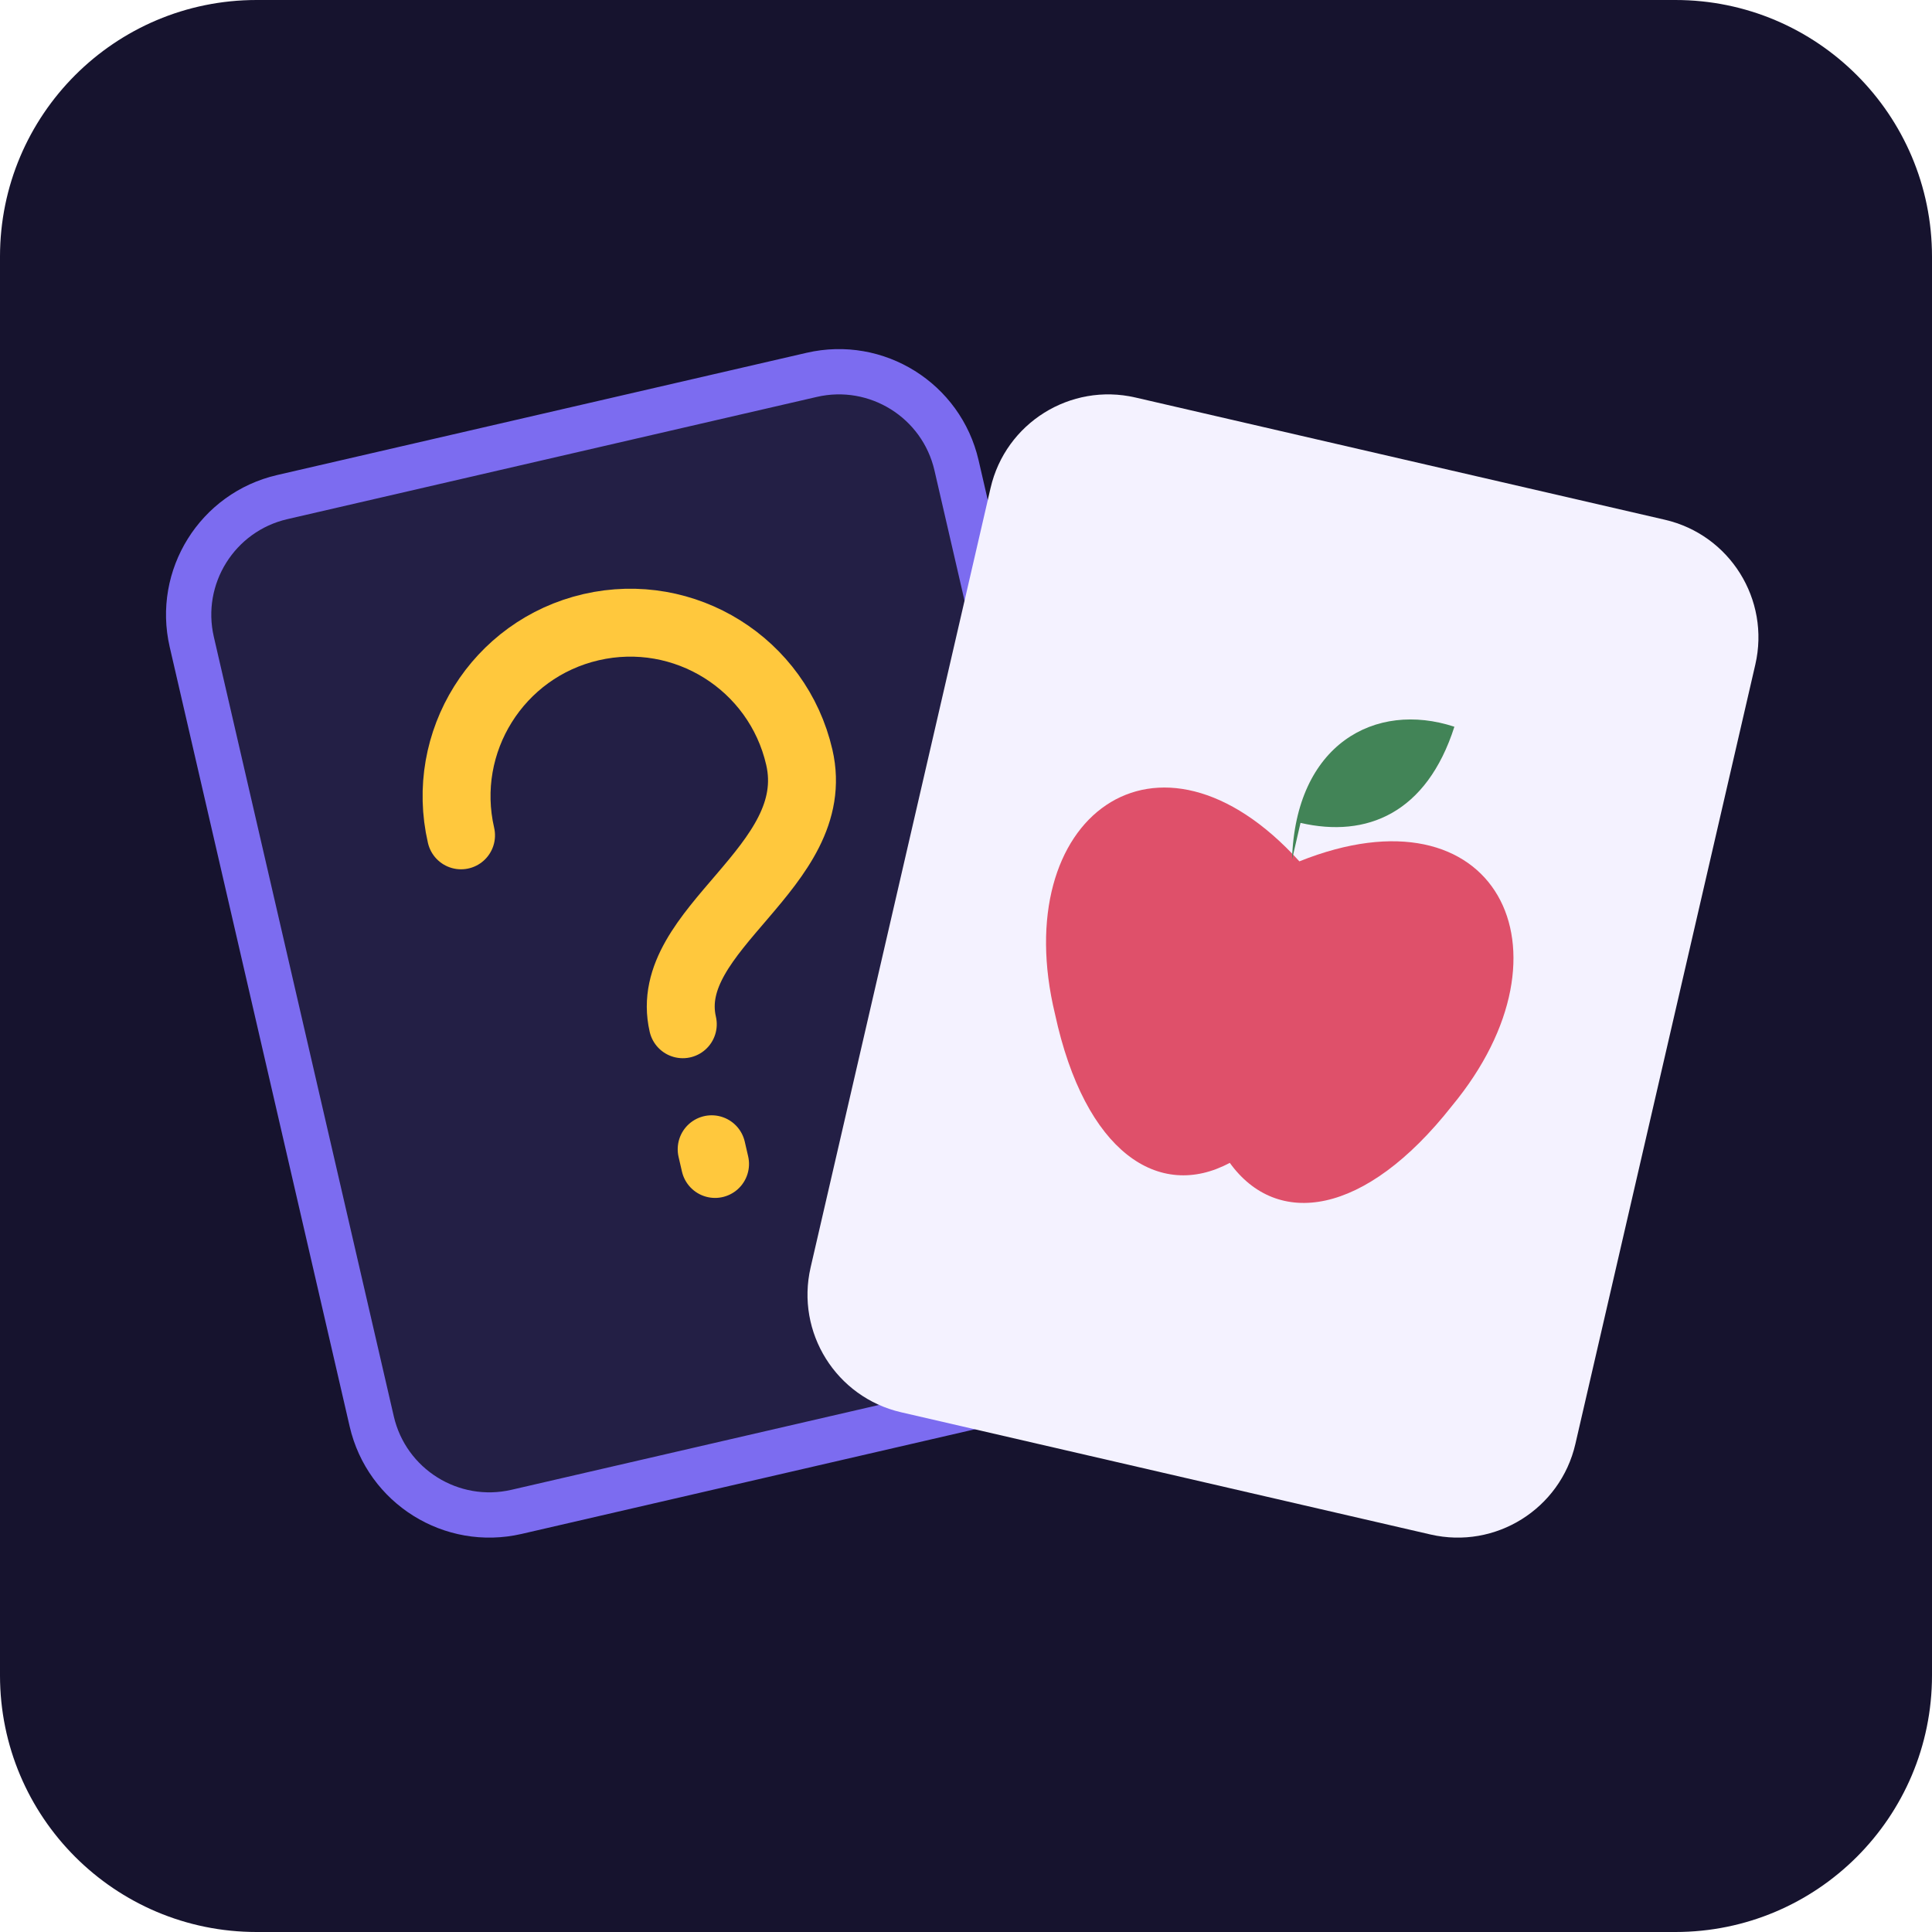
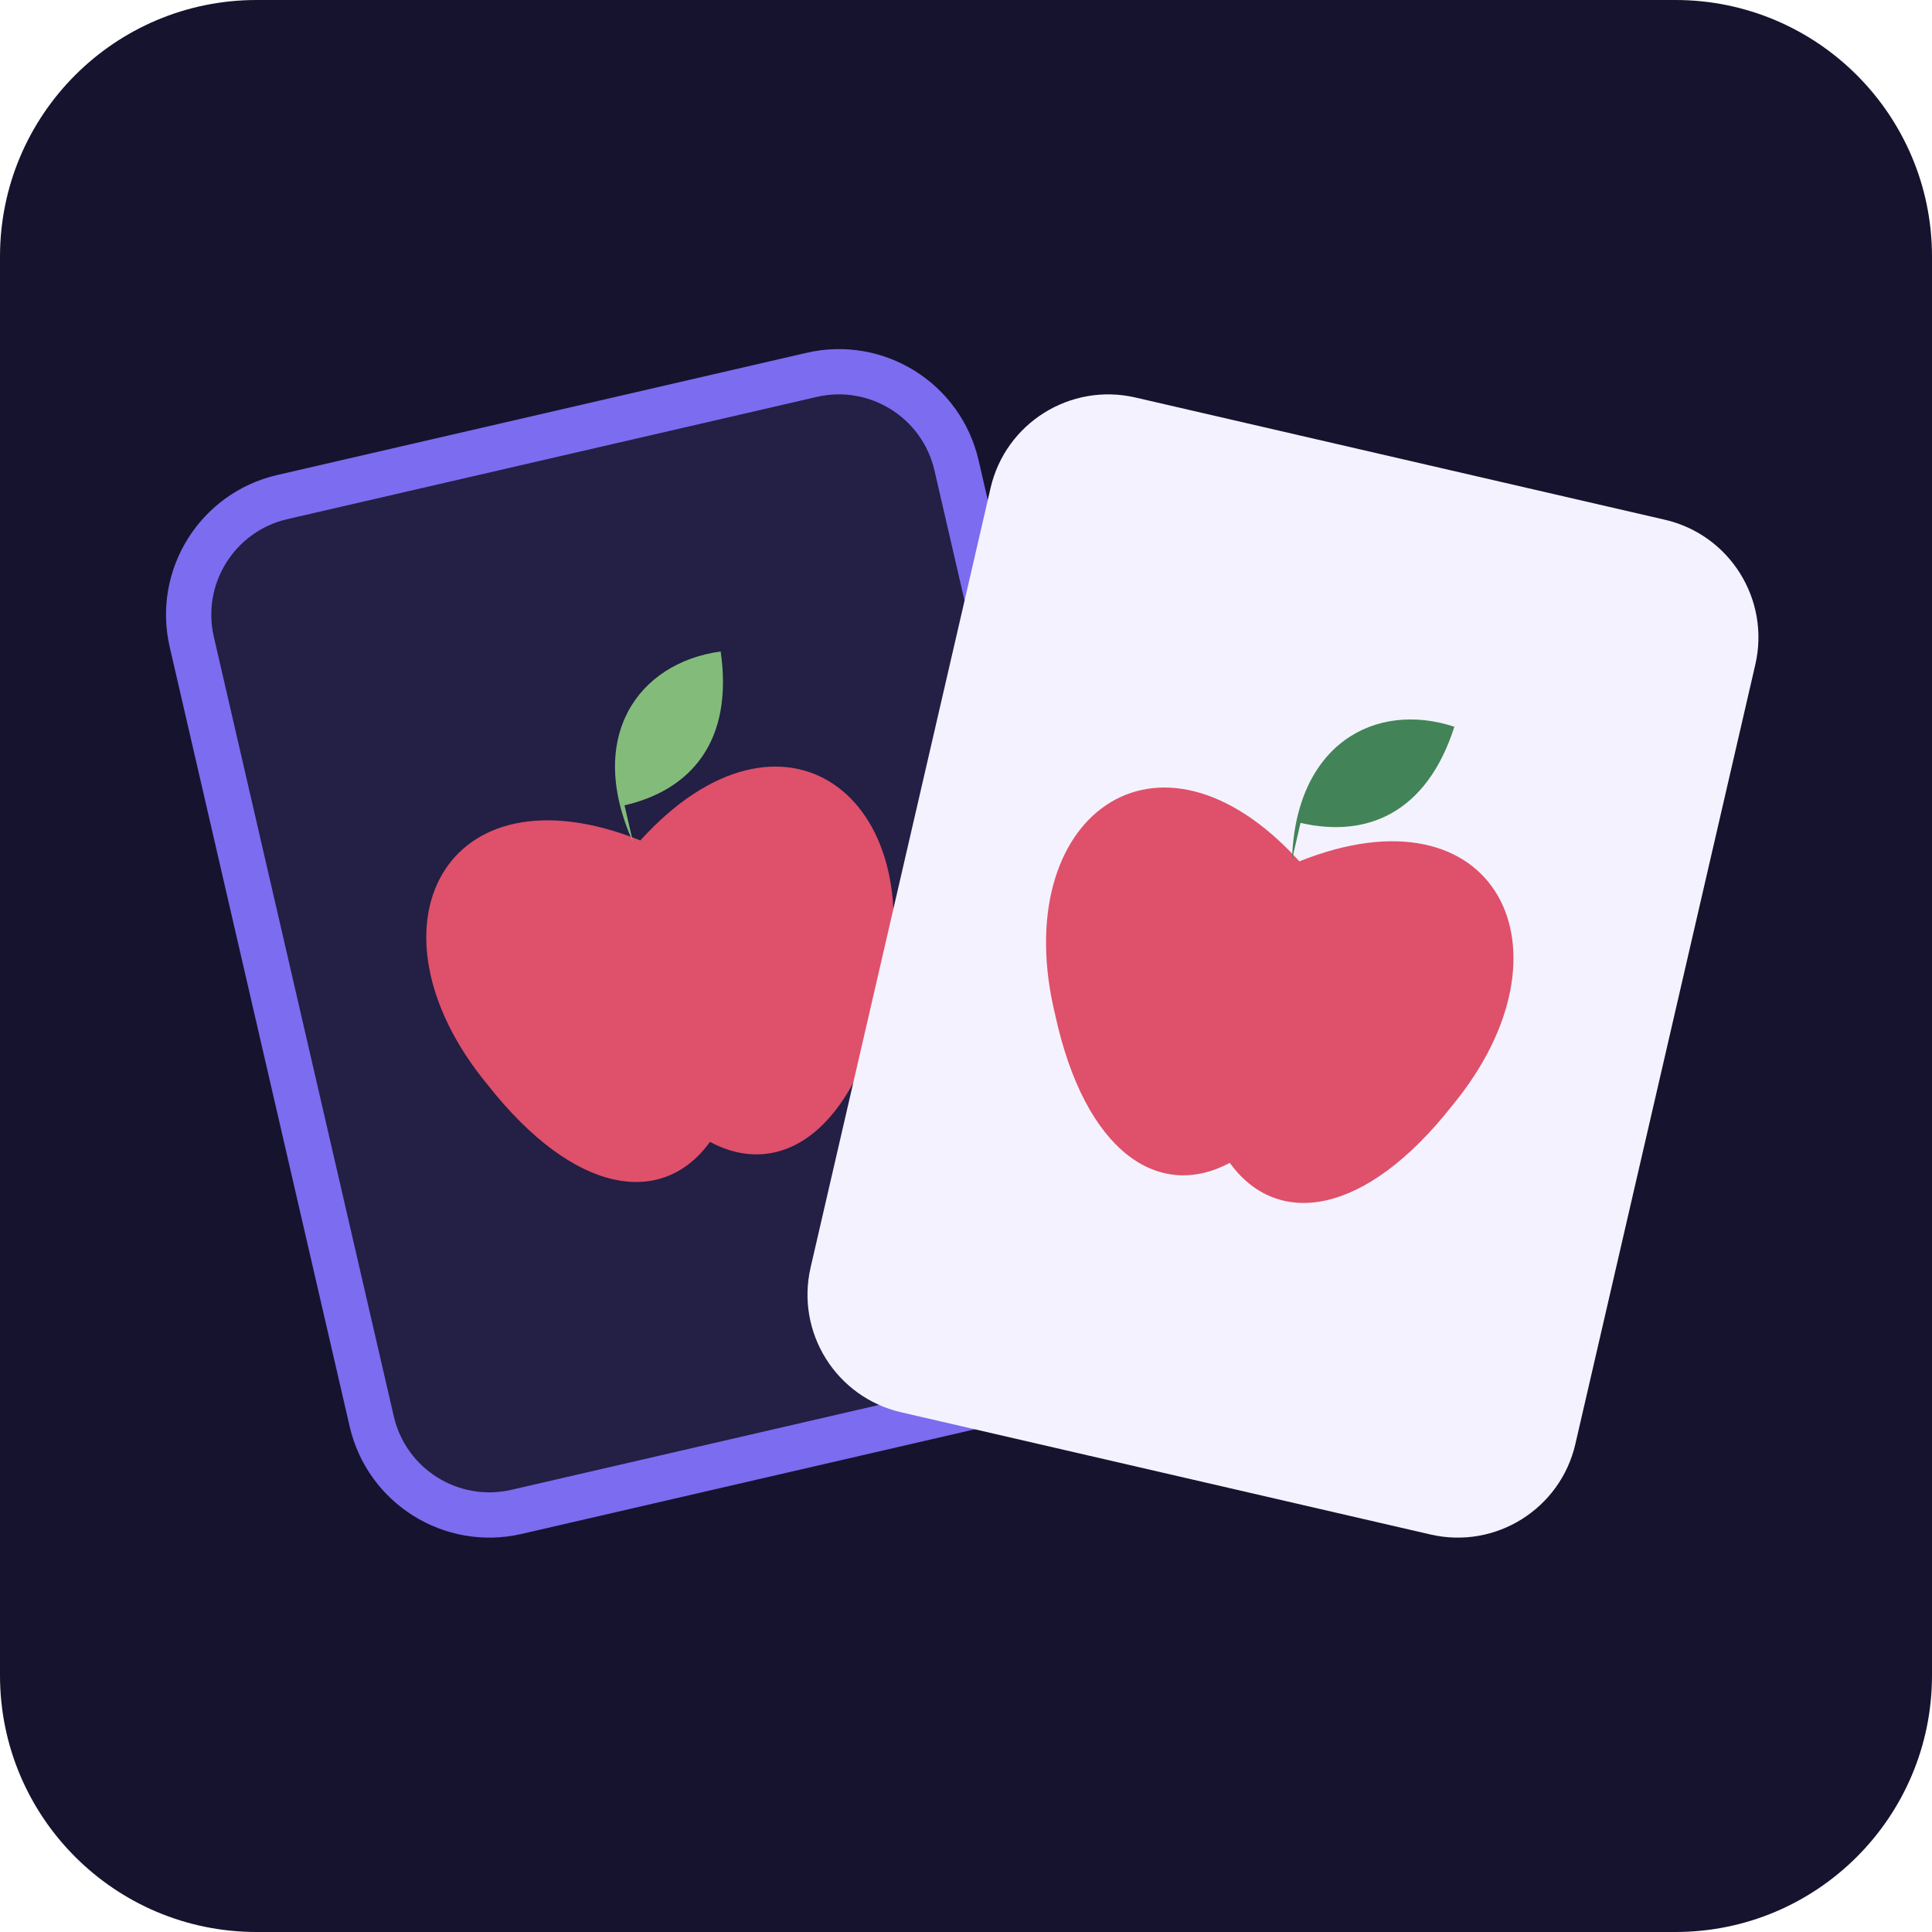
<svg xmlns="http://www.w3.org/2000/svg" viewBox="0 0 256 256">
  <rect width="256" height="256" rx="34" fill="#16132e" />
  <g transform="rotate(-13 88 125)">
    <rect x="36" y="56" width="104" height="138" rx="16" fill="#231f45" stroke="#7c6cf0" stroke-width="6" />
-     <path d="M65 105a23 23 0 0 1 46 0c0 15-23 18-23 31m0 17v2" fill="none" stroke="#ffc83d" stroke-width="9" stroke-linecap="round" />
+     <g transform="translate(-81 -3)">
+       <path d="M169 114c-23-16-39 3-27 27 8 17 19 21 27 14 8 7 19 3 27-14 12-24-4-43-27-27" fill="#df506a" />
+       <path d="M168 114c-3-15 6-23 17-22-1 12-8 17-17 17" fill="#83bc7a" />
+     </g>
  </g>
  <g transform="rotate(13 170 128)">
    <rect x="118" y="59" width="104" height="138" rx="16" fill="#f4f2ff" />
    <path d="M169 114c-23-16-39 3-27 27 8 17 19 21 27 14 8 7 19 3 27-14 12-24-4-43-27-27" fill="#df506a" />
    <path d="M168 114c-3-15 6-23 17-22-1 12-8 17-17 17" fill="#428457" />
  </g>
</svg>
